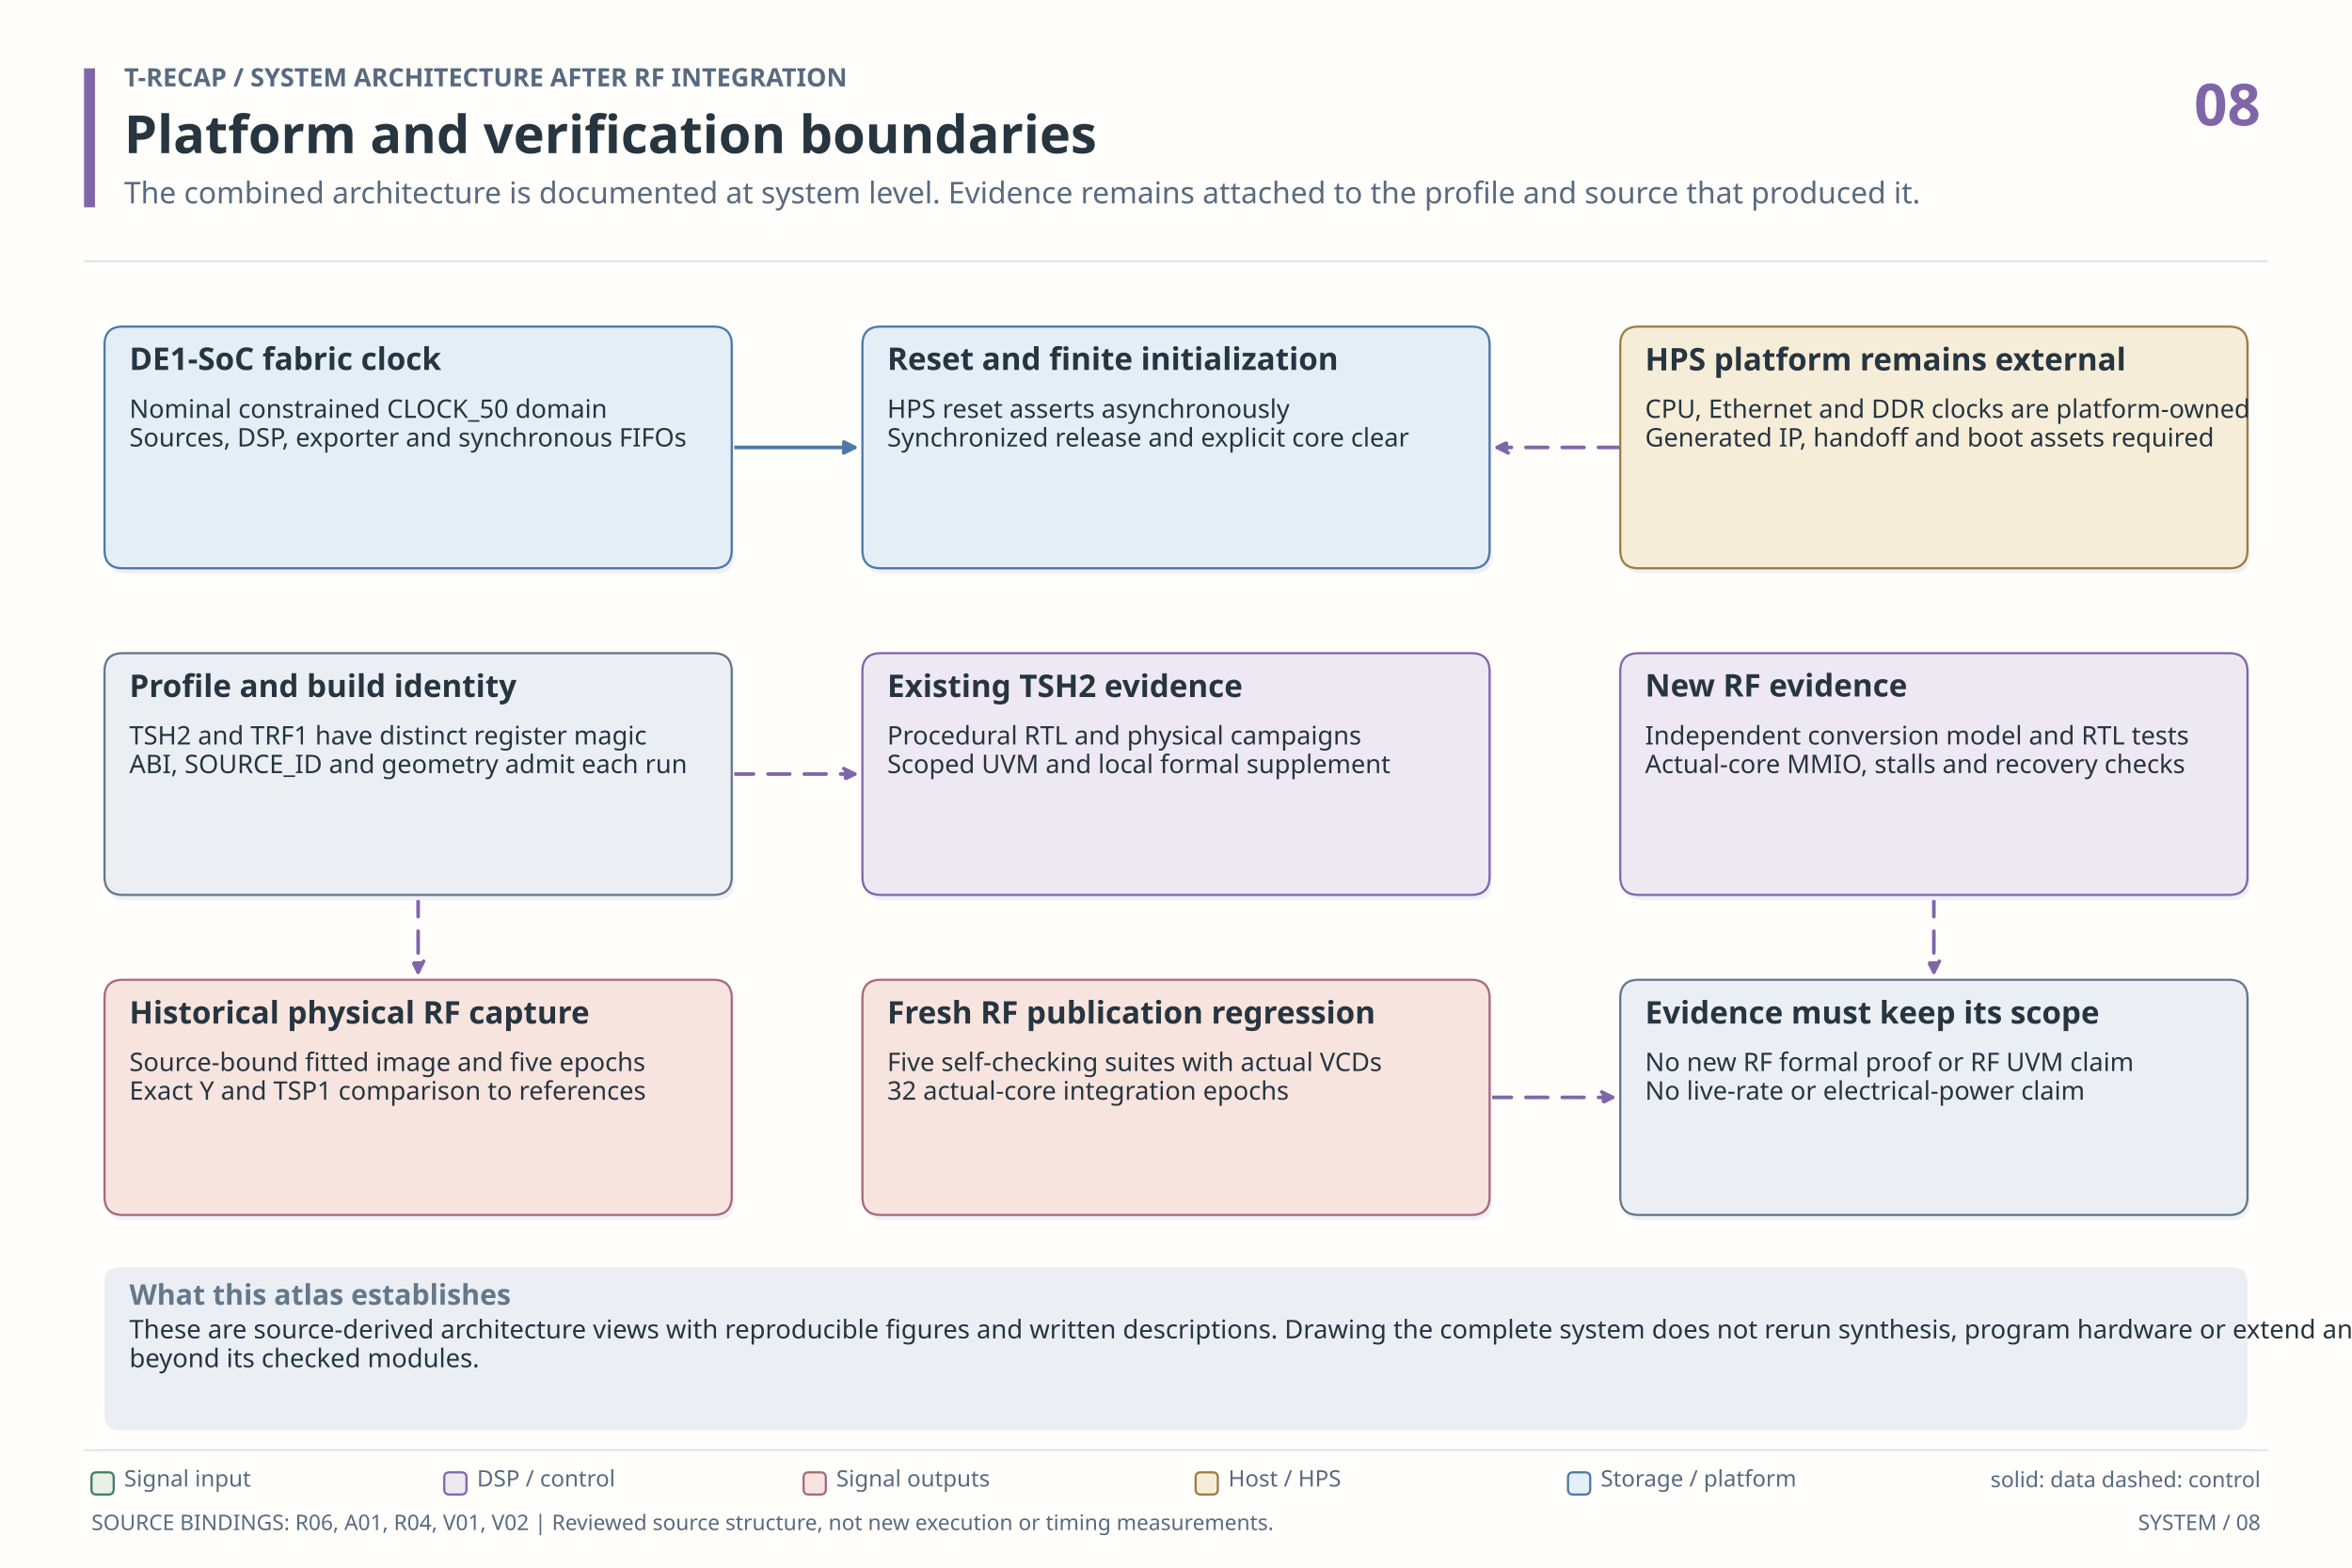
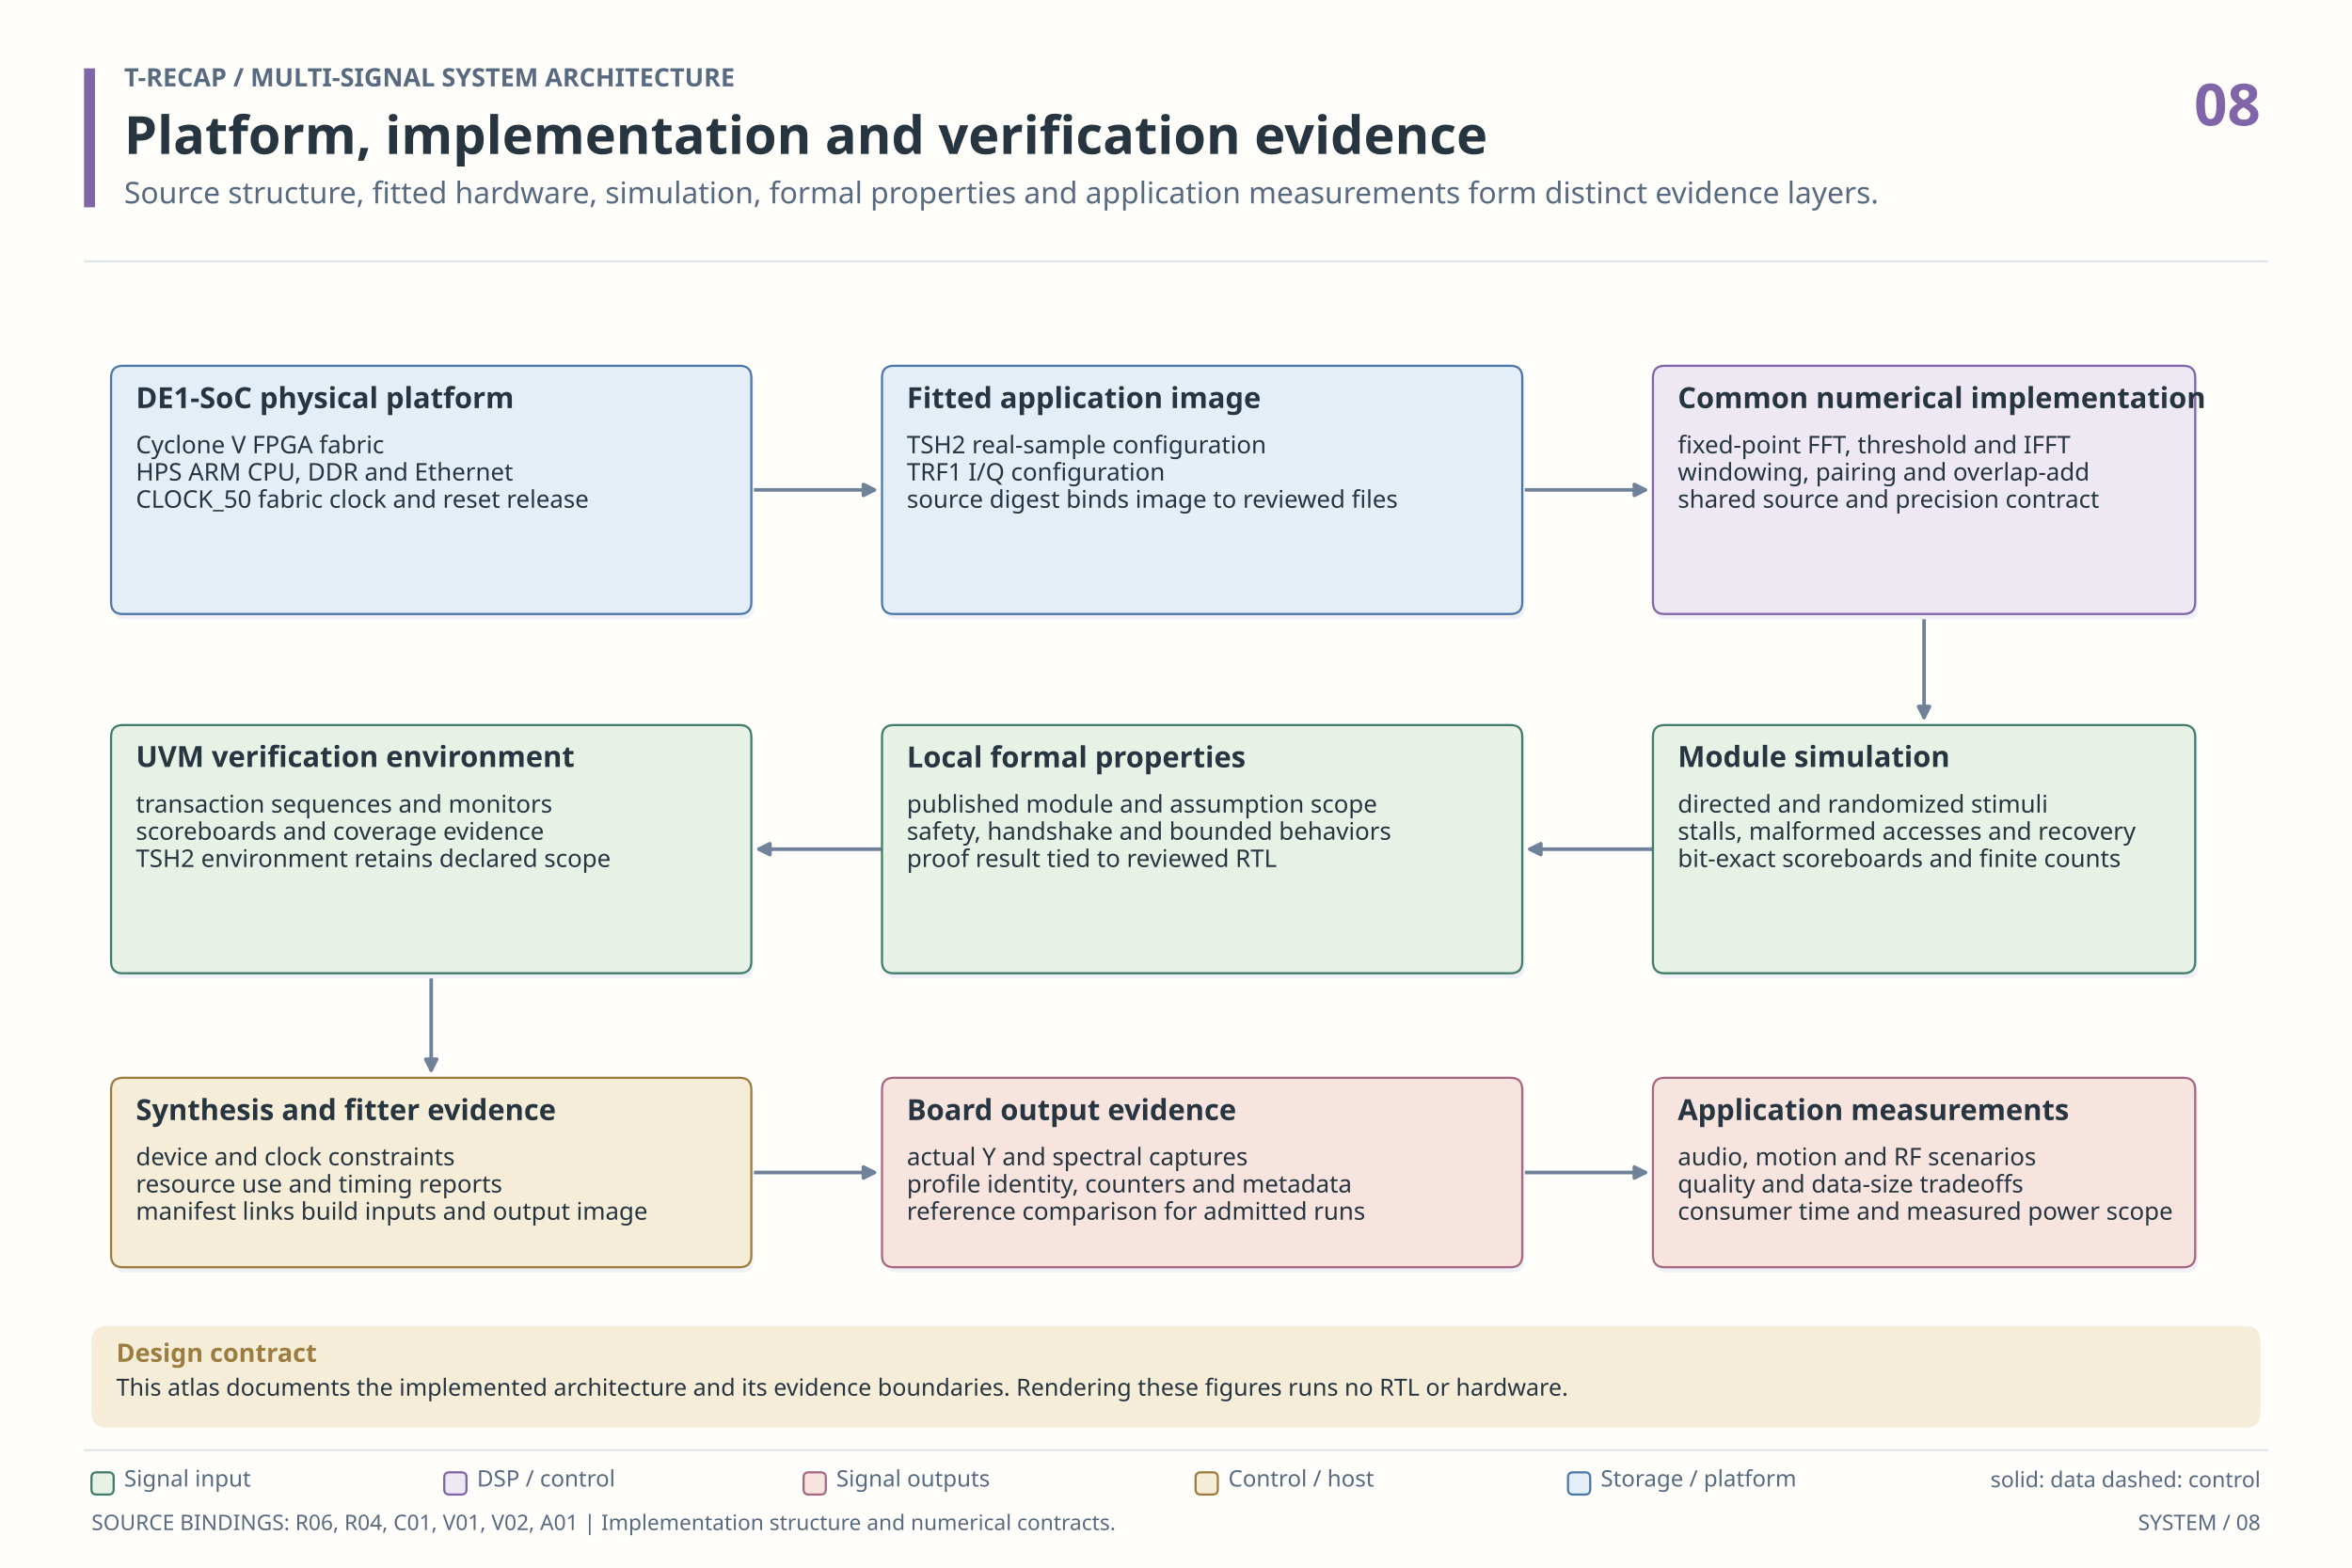
<svg xmlns="http://www.w3.org/2000/svg" width="1296pt" height="864pt" viewBox="0 0 1296 864" version="1.1">
  <defs>
    <style type="text/css">*{stroke-linejoin: round; stroke-linecap: butt}</style>
  </defs>
  <g id="figure_1">
    <g id="patch_1">
      <path d="M 0 864 L 1296 864 L 1296 0 L 0 0 z " style="fill: #fffefb" />
    </g>
    <g id="axes_1">
      <g id="patch_2">
        <path d="M 0 0 L 1296 0 L 1296 864 L 0 864 z " clip-path="url(#p9364143bce)" style="fill: #fffefb; stroke: #fffefb; stroke-linejoin: miter" />
      </g>
      <g id="patch_3">
        <path d="M 46.8 38.16 L 51.84 38.16 L 51.84 113.76 L 46.8 113.76 z " clip-path="url(#p9364143bce)" style="fill: #8066a9; stroke: #8066a9; stroke-linejoin: miter" />
      </g>
      <g id="line2d_1">
-         <path d="M 403.2 246.6 " clip-path="url(#p9364143bce)" style="fill: none; stroke: #4d78a8; stroke-width: 2; stroke-linecap: square" />
+         <path d="M 414 270 " clip-path="url(#p9364143bce)" style="fill: none; stroke: #708299; stroke-width: 2; stroke-linecap: square" />
      </g>
      <g id="patch_4">
-         <path d="M 403.2 246.6 Q 438.2 246.6 470.964 246.6 " clip-path="url(#p9364143bce)" style="fill: none; stroke: #4d78a8; stroke-width: 2; stroke-linecap: round" />
-         <path d="M 464.964 243.6 L 470.964 246.6 L 464.964 249.6 z " clip-path="url(#p9364143bce)" style="fill: #4d78a8; stroke: #4d78a8; stroke-width: 2; stroke-linecap: round" />
+         <path d="M 414 270 Q 449 270 481.764 270 " clip-path="url(#p9364143bce)" style="fill: none; stroke: #708299; stroke-width: 2; stroke-linecap: round" />
+         <path d="M 475.764 267 L 481.764 270 L 475.764 273 z " clip-path="url(#p9364143bce)" style="fill: #708299; stroke: #708299; stroke-width: 2; stroke-linecap: round" />
      </g>
      <g id="line2d_2">
-         <path d="M 892.8 246.6 " clip-path="url(#p9364143bce)" style="fill: none; stroke-dasharray: 12,8; stroke-dashoffset: 0; stroke: #8066a9; stroke-width: 2" />
+         <path d="M 838.8 270 " clip-path="url(#p9364143bce)" style="fill: none; stroke: #708299; stroke-width: 2; stroke-linecap: square" />
      </g>
      <g id="patch_5">
-         <path d="M 892.8 246.6 Q 857.8 246.6 825.036 246.6 " clip-path="url(#p9364143bce)" style="fill: none; stroke-dasharray: 12,8; stroke-dashoffset: 0; stroke: #8066a9; stroke-width: 2; stroke-linecap: round" />
-         <path d="M 831.036 249.6 L 825.036 246.6 L 831.036 243.6 z " clip-path="url(#p9364143bce)" style="fill: #8066a9; stroke-dasharray: 12,8; stroke-dashoffset: 0; stroke: #8066a9; stroke-width: 2; stroke-linecap: round" />
+         <path d="M 838.8 270 Q 873.8 270 906.564 270 " clip-path="url(#p9364143bce)" style="fill: none; stroke: #708299; stroke-width: 2; stroke-linecap: round" />
+         <path d="M 900.564 267 L 906.564 270 L 900.564 273 z " clip-path="url(#p9364143bce)" style="fill: #708299; stroke: #708299; stroke-width: 2; stroke-linecap: round" />
      </g>
      <g id="line2d_3">
-         <path d="M 403.2 426.6 " clip-path="url(#p9364143bce)" style="fill: none; stroke-dasharray: 12,8; stroke-dashoffset: 0; stroke: #8066a9; stroke-width: 2" />
+         <path d="M 1060.2 338.4 " clip-path="url(#p9364143bce)" style="fill: none; stroke: #708299; stroke-width: 2; stroke-linecap: square" />
      </g>
      <g id="patch_6">
-         <path d="M 403.2 426.6 Q 438.2 426.6 470.964 426.6 " clip-path="url(#p9364143bce)" style="fill: none; stroke-dasharray: 12,8; stroke-dashoffset: 0; stroke: #8066a9; stroke-width: 2; stroke-linecap: round" />
-         <path d="M 464.964 423.6 L 470.964 426.6 L 464.964 429.6 z " clip-path="url(#p9364143bce)" style="fill: #8066a9; stroke-dasharray: 12,8; stroke-dashoffset: 0; stroke: #8066a9; stroke-width: 2; stroke-linecap: round" />
+         <path d="M 1060.2 338.4 Q 1060.2 368.001 1060.2 395.366 " clip-path="url(#p9364143bce)" style="fill: none; stroke: #708299; stroke-width: 2; stroke-linecap: round" />
+         <path d="M 1063.2 389.366 L 1060.2 395.366 L 1057.2 389.366 z " clip-path="url(#p9364143bce)" style="fill: #708299; stroke: #708299; stroke-width: 2; stroke-linecap: round" />
      </g>
      <g id="line2d_4">
-         <path d="M 230.4 493.2 " clip-path="url(#p9364143bce)" style="fill: none; stroke-dasharray: 12,8; stroke-dashoffset: 0; stroke: #8066a9; stroke-width: 2" />
+         <path d="M 910.8 468 " clip-path="url(#p9364143bce)" style="fill: none; stroke: #708299; stroke-width: 2; stroke-linecap: square" />
      </g>
      <g id="patch_7">
-         <path d="M 230.4 493.2 Q 230.4 515.599 230.4 535.762 " clip-path="url(#p9364143bce)" style="fill: none; stroke-dasharray: 12,8; stroke-dashoffset: 0; stroke: #8066a9; stroke-width: 2; stroke-linecap: round" />
-         <path d="M 233.4 529.762 L 230.4 535.762 L 227.4 529.762 z " clip-path="url(#p9364143bce)" style="fill: #8066a9; stroke-dasharray: 12,8; stroke-dashoffset: 0; stroke: #8066a9; stroke-width: 2; stroke-linecap: round" />
+         <path d="M 910.8 468 Q 875.8 468 843.036 468 " clip-path="url(#p9364143bce)" style="fill: none; stroke: #708299; stroke-width: 2; stroke-linecap: round" />
+         <path d="M 849.036 471 L 843.036 468 L 849.036 465 z " clip-path="url(#p9364143bce)" style="fill: #708299; stroke: #708299; stroke-width: 2; stroke-linecap: round" />
      </g>
      <g id="line2d_5">
-         <path d="M 1065.6 493.2 " clip-path="url(#p9364143bce)" style="fill: none; stroke-dasharray: 12,8; stroke-dashoffset: 0; stroke: #8066a9; stroke-width: 2" />
+         <path d="M 486 468 " clip-path="url(#p9364143bce)" style="fill: none; stroke: #708299; stroke-width: 2; stroke-linecap: square" />
      </g>
      <g id="patch_8">
-         <path d="M 1065.6 493.2 Q 1065.6 515.599 1065.6 535.762 " clip-path="url(#p9364143bce)" style="fill: none; stroke-dasharray: 12,8; stroke-dashoffset: 0; stroke: #8066a9; stroke-width: 2; stroke-linecap: round" />
-         <path d="M 1068.6 529.762 L 1065.6 535.762 L 1062.6 529.762 z " clip-path="url(#p9364143bce)" style="fill: #8066a9; stroke-dasharray: 12,8; stroke-dashoffset: 0; stroke: #8066a9; stroke-width: 2; stroke-linecap: round" />
+         <path d="M 486 468 Q 451 468 418.236 468 " clip-path="url(#p9364143bce)" style="fill: none; stroke: #708299; stroke-width: 2; stroke-linecap: round" />
+         <path d="M 424.236 471 L 418.236 468 L 424.236 465 z " clip-path="url(#p9364143bce)" style="fill: #708299; stroke: #708299; stroke-width: 2; stroke-linecap: round" />
      </g>
      <g id="line2d_6">
-         <path d="M 820.8 604.8 " clip-path="url(#p9364143bce)" style="fill: none; stroke-dasharray: 12,8; stroke-dashoffset: 0; stroke: #8066a9; stroke-width: 2" />
+         <path d="M 237.6 536.4 " clip-path="url(#p9364143bce)" style="fill: none; stroke: #708299; stroke-width: 2; stroke-linecap: square" />
      </g>
      <g id="patch_9">
-         <path d="M 820.8 604.8 Q 855.8 604.8 888.564 604.8 " clip-path="url(#p9364143bce)" style="fill: none; stroke-dasharray: 12,8; stroke-dashoffset: 0; stroke: #8066a9; stroke-width: 2; stroke-linecap: round" />
-         <path d="M 882.564 601.8 L 888.564 604.8 L 882.564 607.8 z " clip-path="url(#p9364143bce)" style="fill: #8066a9; stroke-dasharray: 12,8; stroke-dashoffset: 0; stroke: #8066a9; stroke-width: 2; stroke-linecap: round" />
+         <path d="M 237.6 536.4 Q 237.6 564.2 237.6 589.764 " clip-path="url(#p9364143bce)" style="fill: none; stroke: #708299; stroke-width: 2; stroke-linecap: round" />
+         <path d="M 240.6 583.764 L 237.6 589.764 L 234.6 583.764 z " clip-path="url(#p9364143bce)" style="fill: #708299; stroke: #708299; stroke-width: 2; stroke-linecap: round" />
      </g>
      <g id="line2d_7">
+         <path d="M 414 646.2 " clip-path="url(#p9364143bce)" style="fill: none; stroke: #708299; stroke-width: 2; stroke-linecap: square" />
+       </g>
+       <g id="patch_10">
+         <path d="M 414 646.2 Q 449 646.2 481.764 646.2 " clip-path="url(#p9364143bce)" style="fill: none; stroke: #708299; stroke-width: 2; stroke-linecap: round" />
+         <path d="M 475.764 643.2 L 481.764 646.2 L 475.764 649.2 z " clip-path="url(#p9364143bce)" style="fill: #708299; stroke: #708299; stroke-width: 2; stroke-linecap: round" />
+       </g>
+       <g id="line2d_8">
+         <path d="M 838.8 646.2 " clip-path="url(#p9364143bce)" style="fill: none; stroke: #708299; stroke-width: 2; stroke-linecap: square" />
+       </g>
+       <g id="patch_11">
+         <path d="M 838.8 646.2 Q 873.8 646.2 906.564 646.2 " clip-path="url(#p9364143bce)" style="fill: none; stroke: #708299; stroke-width: 2; stroke-linecap: round" />
+         <path d="M 900.564 643.2 L 906.564 646.2 L 900.564 649.2 z " clip-path="url(#p9364143bce)" style="fill: #708299; stroke: #708299; stroke-width: 2; stroke-linecap: round" />
+       </g>
+       <g id="line2d_9">
        <path d="M 46.8 144 L 1249.2 144 " clip-path="url(#p9364143bce)" style="fill: none; stroke: #d8e0ea; stroke-linecap: square" />
      </g>
-       <g id="patch_10">
-         <path d="M 69.12 182.88 L 394.56 182.88 Q 404.64 182.88 404.64 192.96 L 404.64 306 Q 404.64 316.08 394.56 316.08 L 69.12 316.08 Q 59.04 316.08 59.04 306 L 59.04 192.96 Q 59.04 182.88 69.12 182.88 z " clip-path="url(#p9364143bce)" style="fill: #eff1f6" />
-       </g>
-       <g id="patch_11">
-         <path d="M 486.72 182.88 L 812.16 182.88 Q 822.24 182.88 822.24 192.96 L 822.24 306 Q 822.24 316.08 812.16 316.08 L 486.72 316.08 Q 476.64 316.08 476.64 306 L 476.64 192.96 Q 476.64 182.88 486.72 182.88 z " clip-path="url(#p9364143bce)" style="fill: #eff1f6" />
-       </g>
      <g id="patch_12">
-         <path d="M 904.32 182.88 L 1229.76 182.88 Q 1239.84 182.88 1239.84 192.96 L 1239.84 306 Q 1239.84 316.08 1229.76 316.08 L 904.32 316.08 Q 894.24 316.08 894.24 306 L 894.24 192.96 Q 894.24 182.88 904.32 182.88 z " clip-path="url(#p9364143bce)" style="fill: #eff1f6" />
+         <path d="M 69.12 204.48 L 408.96 204.48 Q 415.44 204.48 415.44 210.96 L 415.44 334.8 Q 415.44 341.28 408.96 341.28 L 69.12 341.28 Q 62.64 341.28 62.64 334.8 L 62.64 210.96 Q 62.64 204.48 69.12 204.48 z " clip-path="url(#p9364143bce)" style="fill: #eff1f6" />
      </g>
      <g id="patch_13">
-         <path d="M 69.12 362.88 L 394.56 362.88 Q 404.64 362.88 404.64 372.96 L 404.64 486 Q 404.64 496.08 394.56 496.08 L 69.12 496.08 Q 59.04 496.08 59.04 486 L 59.04 372.96 Q 59.04 362.88 69.12 362.88 z " clip-path="url(#p9364143bce)" style="fill: #eff1f6" />
+         <path d="M 493.92 204.48 L 833.76 204.48 Q 840.24 204.48 840.24 210.96 L 840.24 334.8 Q 840.24 341.28 833.76 341.28 L 493.92 341.28 Q 487.44 341.28 487.44 334.8 L 487.44 210.96 Q 487.44 204.48 493.92 204.48 z " clip-path="url(#p9364143bce)" style="fill: #eff1f6" />
      </g>
      <g id="patch_14">
-         <path d="M 486.72 362.88 L 812.16 362.88 Q 822.24 362.88 822.24 372.96 L 822.24 486 Q 822.24 496.08 812.16 496.08 L 486.72 496.08 Q 476.64 496.08 476.64 486 L 476.64 372.96 Q 476.64 362.88 486.72 362.88 z " clip-path="url(#p9364143bce)" style="fill: #eff1f6" />
+         <path d="M 918.72 204.48 L 1204.56 204.48 Q 1211.04 204.48 1211.04 210.96 L 1211.04 334.8 Q 1211.04 341.28 1204.56 341.28 L 918.72 341.28 Q 912.24 341.28 912.24 334.8 L 912.24 210.96 Q 912.24 204.48 918.72 204.48 z " clip-path="url(#p9364143bce)" style="fill: #eff1f6" />
      </g>
      <g id="patch_15">
-         <path d="M 904.32 362.88 L 1229.76 362.88 Q 1239.84 362.88 1239.84 372.96 L 1239.84 486 Q 1239.84 496.08 1229.76 496.08 L 904.32 496.08 Q 894.24 496.08 894.24 486 L 894.24 372.96 Q 894.24 362.88 904.32 362.88 z " clip-path="url(#p9364143bce)" style="fill: #eff1f6" />
+         <path d="M 918.72 402.48 L 1204.56 402.48 Q 1211.04 402.48 1211.04 408.96 L 1211.04 532.8 Q 1211.04 539.28 1204.56 539.28 L 918.72 539.28 Q 912.24 539.28 912.24 532.8 L 912.24 408.96 Q 912.24 402.48 918.72 402.48 z " clip-path="url(#p9364143bce)" style="fill: #eff1f6" />
      </g>
      <g id="patch_16">
-         <path d="M 69.12 542.88 L 394.56 542.88 Q 404.64 542.88 404.64 552.96 L 404.64 662.4 Q 404.64 672.48 394.56 672.48 L 69.12 672.48 Q 59.04 672.48 59.04 662.4 L 59.04 552.96 Q 59.04 542.88 69.12 542.88 z " clip-path="url(#p9364143bce)" style="fill: #eff1f6" />
+         <path d="M 493.92 402.48 L 833.76 402.48 Q 840.24 402.48 840.24 408.96 L 840.24 532.8 Q 840.24 539.28 833.76 539.28 L 493.92 539.28 Q 487.44 539.28 487.44 532.8 L 487.44 408.96 Q 487.44 402.48 493.92 402.48 z " clip-path="url(#p9364143bce)" style="fill: #eff1f6" />
      </g>
      <g id="patch_17">
-         <path d="M 486.72 542.88 L 812.16 542.88 Q 822.24 542.88 822.24 552.96 L 822.24 662.4 Q 822.24 672.48 812.16 672.48 L 486.72 672.48 Q 476.64 672.48 476.64 662.4 L 476.64 552.96 Q 476.64 542.88 486.72 542.88 z " clip-path="url(#p9364143bce)" style="fill: #eff1f6" />
+         <path d="M 69.12 402.48 L 408.96 402.48 Q 415.44 402.48 415.44 408.96 L 415.44 532.8 Q 415.44 539.28 408.96 539.28 L 69.12 539.28 Q 62.64 539.28 62.64 532.8 L 62.64 408.96 Q 62.64 402.48 69.12 402.48 z " clip-path="url(#p9364143bce)" style="fill: #eff1f6" />
      </g>
      <g id="patch_18">
-         <path d="M 904.32 542.88 L 1229.76 542.88 Q 1239.84 542.88 1239.84 552.96 L 1239.84 662.4 Q 1239.84 672.48 1229.76 672.48 L 904.32 672.48 Q 894.24 672.48 894.24 662.4 L 894.24 552.96 Q 894.24 542.88 904.32 542.88 z " clip-path="url(#p9364143bce)" style="fill: #eff1f6" />
+         <path d="M 69.12 596.88 L 408.96 596.88 Q 415.44 596.88 415.44 603.36 L 415.44 694.8 Q 415.44 701.28 408.96 701.28 L 69.12 701.28 Q 62.64 701.28 62.64 694.8 L 62.64 603.36 Q 62.64 596.88 69.12 596.88 z " clip-path="url(#p9364143bce)" style="fill: #eff1f6" />
      </g>
      <g id="patch_19">
-         <path d="M 66.24 698.4 L 1229.76 698.4 Q 1238.4 698.4 1238.4 707.04 L 1238.4 779.76 Q 1238.4 788.4 1229.76 788.4 L 66.24 788.4 Q 57.6 788.4 57.6 779.76 L 57.6 707.04 Q 57.6 698.4 66.24 698.4 z " clip-path="url(#p9364143bce)" style="fill: #ebeff4" />
-       </g>
-       <g id="line2d_8">
+         <path d="M 493.92 596.88 L 833.76 596.88 Q 840.24 596.88 840.24 603.36 L 840.24 694.8 Q 840.24 701.28 833.76 701.28 L 493.92 701.28 Q 487.44 701.28 487.44 694.8 L 487.44 603.36 Q 487.44 596.88 493.92 596.88 z " clip-path="url(#p9364143bce)" style="fill: #eff1f6" />
+       </g>
+       <g id="patch_20">
+         <path d="M 918.72 596.88 L 1204.56 596.88 Q 1211.04 596.88 1211.04 603.36 L 1211.04 694.8 Q 1211.04 701.28 1204.56 701.28 L 918.72 701.28 Q 912.24 701.28 912.24 694.8 L 912.24 603.36 Q 912.24 596.88 918.72 596.88 z " clip-path="url(#p9364143bce)" style="fill: #eff1f6" />
+       </g>
+       <g id="patch_21">
+         <path d="M 59.04 730.8 L 1236.96 730.8 Q 1245.6 730.8 1245.6 739.44 L 1245.6 778.32 Q 1245.6 786.96 1236.96 786.96 L 59.04 786.96 Q 50.4 786.96 50.4 778.32 L 50.4 739.44 Q 50.4 730.8 59.04 730.8 z " clip-path="url(#p9364143bce)" style="fill: #f6edd9" />
+       </g>
+       <g id="line2d_10">
        <path d="M 46.8 799.2 L 1249.2 799.2 " clip-path="url(#p9364143bce)" style="fill: none; stroke: #d8e0ea; stroke-linecap: square" />
      </g>
-       <g id="patch_20">
+       <g id="patch_22">
        <path d="M 53.28 811.44 L 59.76 811.44 Q 62.64 811.44 62.64 814.32 L 62.64 820.8 Q 62.64 823.68 59.76 823.68 L 53.28 823.68 Q 50.4 823.68 50.4 820.8 L 50.4 814.32 Q 50.4 811.44 53.28 811.44 z " clip-path="url(#p9364143bce)" style="fill: #e8f1e5; stroke: #407d6c; stroke-width: 1.2; stroke-linejoin: miter" />
      </g>
-       <g id="patch_21">
+       <g id="patch_23">
        <path d="M 247.68 811.44 L 254.16 811.44 Q 257.04 811.44 257.04 814.32 L 257.04 820.8 Q 257.04 823.68 254.16 823.68 L 247.68 823.68 Q 244.8 823.68 244.8 820.8 L 244.8 814.32 Q 244.8 811.44 247.68 811.44 z " clip-path="url(#p9364143bce)" style="fill: #eee8f3; stroke: #8066a9; stroke-width: 1.2; stroke-linejoin: miter" />
      </g>
-       <g id="patch_22">
+       <g id="patch_24">
        <path d="M 445.68 811.44 L 452.16 811.44 Q 455.04 811.44 455.04 814.32 L 455.04 820.8 Q 455.04 823.68 452.16 823.68 L 445.68 823.68 Q 442.8 823.68 442.8 820.8 L 442.8 814.32 Q 442.8 811.44 445.68 811.44 z " clip-path="url(#p9364143bce)" style="fill: #f7e4de; stroke: #a66882; stroke-width: 1.2; stroke-linejoin: miter" />
      </g>
-       <g id="patch_23">
+       <g id="patch_25">
        <path d="M 661.68 811.44 L 668.16 811.44 Q 671.04 811.44 671.04 814.32 L 671.04 820.8 Q 671.04 823.68 668.16 823.68 L 661.68 823.68 Q 658.8 823.68 658.8 820.8 L 658.8 814.32 Q 658.8 811.44 661.68 811.44 z " clip-path="url(#p9364143bce)" style="fill: #f6edd9; stroke: #9c7d3f; stroke-width: 1.2; stroke-linejoin: miter" />
      </g>
-       <g id="patch_24">
+       <g id="patch_26">
        <path d="M 866.88 811.44 L 873.36 811.44 Q 876.24 811.44 876.24 814.32 L 876.24 820.8 Q 876.24 823.68 873.36 823.68 L 866.88 823.68 Q 864 823.68 864 820.8 L 864 814.32 Q 864 811.44 866.88 811.44 z " clip-path="url(#p9364143bce)" style="fill: #e4eef7; stroke: #4d78a8; stroke-width: 1.2; stroke-linejoin: miter" />
      </g>
-       <g id="patch_25">
-         <path d="M 67.68 180 L 393.12 180 Q 403.2 180 403.2 190.08 L 403.2 303.12 Q 403.2 313.2 393.12 313.2 L 67.68 313.2 Q 57.6 313.2 57.6 303.12 L 57.6 190.08 Q 57.6 180 67.68 180 z " clip-path="url(#p9364143bce)" style="fill: #e4eef7; stroke: #4d78a8; stroke-width: 1.2; stroke-linejoin: miter" />
-       </g>
-       <g id="patch_26">
-         <path d="M 485.28 180 L 810.72 180 Q 820.8 180 820.8 190.08 L 820.8 303.12 Q 820.8 313.2 810.72 313.2 L 485.28 313.2 Q 475.2 313.2 475.2 303.12 L 475.2 190.08 Q 475.2 180 485.28 180 z " clip-path="url(#p9364143bce)" style="fill: #e4eef7; stroke: #4d78a8; stroke-width: 1.2; stroke-linejoin: miter" />
-       </g>
      <g id="patch_27">
-         <path d="M 902.88 180 L 1228.32 180 Q 1238.4 180 1238.4 190.08 L 1238.4 303.12 Q 1238.4 313.2 1228.32 313.2 L 902.88 313.2 Q 892.8 313.2 892.8 303.12 L 892.8 190.08 Q 892.8 180 902.88 180 z " clip-path="url(#p9364143bce)" style="fill: #f6edd9; stroke: #9c7d3f; stroke-width: 1.2; stroke-linejoin: miter" />
+         <path d="M 67.68 201.6 L 407.52 201.6 Q 414 201.6 414 208.08 L 414 331.92 Q 414 338.4 407.52 338.4 L 67.68 338.4 Q 61.2 338.4 61.2 331.92 L 61.2 208.08 Q 61.2 201.6 67.68 201.6 z " clip-path="url(#p9364143bce)" style="fill: #e4eef7; stroke: #4d78a8; stroke-width: 1.2; stroke-linejoin: miter" />
      </g>
      <g id="patch_28">
-         <path d="M 67.68 360 L 393.12 360 Q 403.2 360 403.2 370.08 L 403.2 483.12 Q 403.2 493.2 393.12 493.2 L 67.68 493.2 Q 57.6 493.2 57.6 483.12 L 57.6 370.08 Q 57.6 360 67.68 360 z " clip-path="url(#p9364143bce)" style="fill: #ebeff4; stroke: #65778a; stroke-width: 1.2; stroke-linejoin: miter" />
+         <path d="M 492.48 201.6 L 832.32 201.6 Q 838.8 201.6 838.8 208.08 L 838.8 331.92 Q 838.8 338.4 832.32 338.4 L 492.48 338.4 Q 486 338.4 486 331.92 L 486 208.08 Q 486 201.6 492.48 201.6 z " clip-path="url(#p9364143bce)" style="fill: #e4eef7; stroke: #4d78a8; stroke-width: 1.2; stroke-linejoin: miter" />
      </g>
      <g id="patch_29">
-         <path d="M 485.28 360 L 810.72 360 Q 820.8 360 820.8 370.08 L 820.8 483.12 Q 820.8 493.2 810.72 493.2 L 485.28 493.2 Q 475.2 493.2 475.2 483.12 L 475.2 370.08 Q 475.2 360 485.28 360 z " clip-path="url(#p9364143bce)" style="fill: #eee8f3; stroke: #8066a9; stroke-width: 1.2; stroke-linejoin: miter" />
+         <path d="M 917.28 201.6 L 1203.12 201.6 Q 1209.6 201.6 1209.6 208.08 L 1209.6 331.92 Q 1209.6 338.4 1203.12 338.4 L 917.28 338.4 Q 910.8 338.4 910.8 331.92 L 910.8 208.08 Q 910.8 201.6 917.28 201.6 z " clip-path="url(#p9364143bce)" style="fill: #eee8f3; stroke: #8066a9; stroke-width: 1.2; stroke-linejoin: miter" />
      </g>
      <g id="patch_30">
-         <path d="M 902.88 360 L 1228.32 360 Q 1238.4 360 1238.4 370.08 L 1238.4 483.12 Q 1238.4 493.2 1228.32 493.2 L 902.88 493.2 Q 892.8 493.2 892.8 483.12 L 892.8 370.08 Q 892.8 360 902.88 360 z " clip-path="url(#p9364143bce)" style="fill: #eee8f3; stroke: #8066a9; stroke-width: 1.2; stroke-linejoin: miter" />
+         <path d="M 917.28 399.6 L 1203.12 399.6 Q 1209.6 399.6 1209.6 406.08 L 1209.6 529.92 Q 1209.6 536.4 1203.12 536.4 L 917.28 536.4 Q 910.8 536.4 910.8 529.92 L 910.8 406.08 Q 910.8 399.6 917.28 399.6 z " clip-path="url(#p9364143bce)" style="fill: #e8f1e5; stroke: #407d6c; stroke-width: 1.2; stroke-linejoin: miter" />
      </g>
      <g id="patch_31">
-         <path d="M 67.68 540 L 393.12 540 Q 403.2 540 403.2 550.08 L 403.2 659.52 Q 403.2 669.6 393.12 669.6 L 67.68 669.6 Q 57.6 669.6 57.6 659.52 L 57.6 550.08 Q 57.6 540 67.68 540 z " clip-path="url(#p9364143bce)" style="fill: #f7e4de; stroke: #a66882; stroke-width: 1.2; stroke-linejoin: miter" />
+         <path d="M 492.48 399.6 L 832.32 399.6 Q 838.8 399.6 838.8 406.08 L 838.8 529.92 Q 838.8 536.4 832.32 536.4 L 492.48 536.4 Q 486 536.4 486 529.92 L 486 406.08 Q 486 399.6 492.48 399.6 z " clip-path="url(#p9364143bce)" style="fill: #e8f1e5; stroke: #407d6c; stroke-width: 1.2; stroke-linejoin: miter" />
      </g>
      <g id="patch_32">
-         <path d="M 485.28 540 L 810.72 540 Q 820.8 540 820.8 550.08 L 820.8 659.52 Q 820.8 669.6 810.72 669.6 L 485.28 669.6 Q 475.2 669.6 475.2 659.52 L 475.2 550.08 Q 475.2 540 485.28 540 z " clip-path="url(#p9364143bce)" style="fill: #f7e4de; stroke: #a66882; stroke-width: 1.2; stroke-linejoin: miter" />
+         <path d="M 67.68 399.6 L 407.52 399.6 Q 414 399.6 414 406.08 L 414 529.92 Q 414 536.4 407.52 536.4 L 67.68 536.4 Q 61.2 536.4 61.2 529.92 L 61.2 406.08 Q 61.2 399.6 67.68 399.6 z " clip-path="url(#p9364143bce)" style="fill: #e8f1e5; stroke: #407d6c; stroke-width: 1.2; stroke-linejoin: miter" />
      </g>
      <g id="patch_33">
-         <path d="M 902.88 540 L 1228.32 540 Q 1238.4 540 1238.4 550.08 L 1238.4 659.52 Q 1238.4 669.6 1228.32 669.6 L 902.88 669.6 Q 892.8 669.6 892.8 659.52 L 892.8 550.08 Q 892.8 540 902.88 540 z " clip-path="url(#p9364143bce)" style="fill: #ebeff4; stroke: #65778a; stroke-width: 1.2; stroke-linejoin: miter" />
+         <path d="M 67.68 594 L 407.52 594 Q 414 594 414 600.48 L 414 691.92 Q 414 698.4 407.52 698.4 L 67.68 698.4 Q 61.2 698.4 61.2 691.92 L 61.2 600.48 Q 61.2 594 67.68 594 z " clip-path="url(#p9364143bce)" style="fill: #f6edd9; stroke: #9c7d3f; stroke-width: 1.2; stroke-linejoin: miter" />
+       </g>
+       <g id="patch_34">
+         <path d="M 492.48 594 L 832.32 594 Q 838.8 594 838.8 600.48 L 838.8 691.92 Q 838.8 698.4 832.32 698.4 L 492.48 698.4 Q 486 698.4 486 691.92 L 486 600.48 Q 486 594 492.48 594 z " clip-path="url(#p9364143bce)" style="fill: #f7e4de; stroke: #a66882; stroke-width: 1.2; stroke-linejoin: miter" />
+       </g>
+       <g id="patch_35">
+         <path d="M 917.28 594 L 1203.12 594 Q 1209.6 594 1209.6 600.48 L 1209.6 691.92 Q 1209.6 698.4 1203.12 698.4 L 917.28 698.4 Q 910.8 698.4 910.8 691.92 L 910.8 600.48 Q 910.8 594 917.28 594 z " clip-path="url(#p9364143bce)" style="fill: #f7e4de; stroke: #a66882; stroke-width: 1.2; stroke-linejoin: miter" />
      </g>
      <g id="text_1">
-         <text style="font-weight: 700; font-size: 14px; font-family: 'STIXGeneral'; text-anchor: start; fill: #586a80" x="68.4" y="47.623" transform="rotate(-0 68.4 47.62313)">T-RECAP  /  SYSTEM ARCHITECTURE AFTER RF INTEGRATION</text>
+         <text style="font-weight: 700; font-size: 14px; font-family: 'STIXGeneral'; text-anchor: start; fill: #586a80" x="68.4" y="47.623" transform="rotate(-0 68.4 47.62313)">T-RECAP  /  MULTI-SIGNAL SYSTEM ARCHITECTURE</text>
      </g>
      <g id="text_2">
-         <text style="font-weight: 700; font-size: 29px; font-family: 'STIXGeneral'; text-anchor: start; fill: #263540" x="68.4" y="84.402" transform="rotate(-0 68.4 84.40219)">Platform and verification boundaries</text>
+         <text style="font-weight: 700; font-size: 29px; font-family: 'STIXGeneral'; text-anchor: start; fill: #263540" x="68.4" y="84.837" transform="rotate(-0 68.4 84.83719)">Platform, implementation and verification evidence</text>
      </g>
      <g id="text_3">
-         <text style="font-size: 16.5px; font-family: 'STIXGeneral'; text-anchor: start; fill: #586a80" x="68.4" y="112.069" transform="rotate(-0 68.4 112.069)">The combined architecture is documented at system level. Evidence remains attached to the profile and source that produced it.</text>
+         <text style="font-size: 16.5px; font-family: 'STIXGeneral'; text-anchor: start; fill: #586a80" x="68.4" y="112.069" transform="rotate(-0 68.4 112.069)">Source structure, fitted hardware, simulation, formal properties and application measurements form distinct evidence layers.</text>
      </g>
      <g id="text_4">
        <text style="font-weight: 700; font-size: 32px; font-family: 'STIXGeneral'; text-anchor: end; fill: #8066a9" x="1245.6" y="69.15" transform="rotate(-0 1245.6 69.15)">08</text>
      </g>
      <g id="text_5">
-         <text style="font-weight: 700; font-size: 17.2px; font-family: 'STIXGeneral'; text-anchor: start; fill: #263540" x="71.28" y="203.866" transform="rotate(-0 71.28 203.8661)">DE1-SoC fabric clock</text>
+         <text style="font-weight: 700; font-size: 16px; font-family: 'STIXGeneral'; text-anchor: start; fill: #263540" x="74.88" y="224.912" transform="rotate(-0 74.88 224.9125)">DE1-SoC physical platform</text>
      </g>
      <g id="text_6">
-         <text style="font-size: 14.1px; font-family: 'STIXGeneral'; fill: #263540" transform="translate(71.28 230.2926)">Nominal constrained CLOCK_50 domain</text>
-         <text style="font-size: 14.1px; font-family: 'STIXGeneral'; fill: #263540" transform="translate(71.28 246.0641)">Sources, DSP, exporter and synchronous FIFOs</text>
+         <text style="font-size: 13.4px; font-family: 'STIXGeneral'; fill: #263540" transform="translate(74.88 249.8334)">Cyclone V FPGA fabric</text>
+         <text style="font-size: 13.4px; font-family: 'STIXGeneral'; fill: #263540" transform="translate(74.88 264.8345)">HPS ARM CPU, DDR and Ethernet</text>
+         <text style="font-size: 13.4px; font-family: 'STIXGeneral'; fill: #263540" transform="translate(74.88 279.8231)">CLOCK_50 fabric clock and reset release</text>
      </g>
      <g id="text_7">
-         <text style="font-weight: 700; font-size: 17.2px; font-family: 'STIXGeneral'; text-anchor: start; fill: #263540" x="488.88" y="203.866" transform="rotate(-0 488.88 203.8661)">Reset and finite initialization</text>
+         <text style="font-weight: 700; font-size: 16px; font-family: 'STIXGeneral'; text-anchor: start; fill: #263540" x="499.68" y="224.895" transform="rotate(-0 499.68 224.895)">Fitted application image</text>
      </g>
      <g id="text_8">
-         <text style="font-size: 14.1px; font-family: 'STIXGeneral'; fill: #263540" transform="translate(488.88 230.2926)">HPS reset asserts asynchronously</text>
-         <text style="font-size: 14.1px; font-family: 'STIXGeneral'; fill: #263540" transform="translate(488.88 246.0774)">Synchronized release and explicit core clear</text>
+         <text style="font-size: 13.4px; font-family: 'STIXGeneral'; fill: #263540" transform="translate(499.68 249.8334)">TSH2 real-sample configuration</text>
+         <text style="font-size: 13.4px; font-family: 'STIXGeneral'; fill: #263540" transform="translate(499.68 264.8345)">TRF1 I/Q configuration</text>
+         <text style="font-size: 13.4px; font-family: 'STIXGeneral'; fill: #263540" transform="translate(499.68 279.8356)">source digest binds image to reviewed files</text>
      </g>
      <g id="text_9">
-         <text style="font-weight: 700; font-size: 17.2px; font-family: 'STIXGeneral'; text-anchor: start; fill: #263540" x="906.48" y="204.143" transform="rotate(-0 906.48 204.1429)">HPS platform remains external</text>
+         <text style="font-weight: 700; font-size: 16px; font-family: 'STIXGeneral'; text-anchor: start; fill: #263540" x="924.48" y="224.895" transform="rotate(-0 924.48 224.895)">Common numerical implementation</text>
      </g>
      <g id="text_10">
-         <text style="font-size: 14.1px; font-family: 'STIXGeneral'; fill: #263540" transform="translate(906.48 230.2926)">CPU, Ethernet and DDR clocks are platform-owned</text>
-         <text style="font-size: 14.1px; font-family: 'STIXGeneral'; fill: #263540" transform="translate(906.48 246.0641)">Generated IP, handoff and boot assets required</text>
+         <text style="font-size: 13.4px; font-family: 'STIXGeneral'; fill: #263540" transform="translate(924.48 249.8334)">fixed-point FFT, threshold and IFFT</text>
+         <text style="font-size: 13.4px; font-family: 'STIXGeneral'; fill: #263540" transform="translate(924.48 264.822)">windowing, pairing and overlap-add</text>
+         <text style="font-size: 13.4px; font-family: 'STIXGeneral'; fill: #263540" transform="translate(924.48 279.8231)">shared source and precision contract</text>
      </g>
      <g id="text_11">
-         <text style="font-weight: 700; font-size: 17.2px; font-family: 'STIXGeneral'; text-anchor: start; fill: #263540" x="71.28" y="384.124" transform="rotate(-0 71.28 384.1241)">Profile and build identity</text>
+         <text style="font-weight: 700; font-size: 16px; font-family: 'STIXGeneral'; text-anchor: start; fill: #263540" x="924.48" y="422.655" transform="rotate(-0 924.48 422.655)">Module simulation</text>
      </g>
      <g id="text_12">
-         <text style="font-size: 14.1px; font-family: 'STIXGeneral'; fill: #263540" transform="translate(71.28 410.2926)">TSH2 and TRF1 have distinct register magic</text>
-         <text style="font-size: 14.1px; font-family: 'STIXGeneral'; fill: #263540" transform="translate(71.28 426.0774)">ABI, SOURCE_ID and geometry admit each run</text>
+         <text style="font-size: 13.4px; font-family: 'STIXGeneral'; fill: #263540" transform="translate(924.48 447.8334)">directed and randomized stimuli</text>
+         <text style="font-size: 13.4px; font-family: 'STIXGeneral'; fill: #263540" transform="translate(924.48 462.822)">stalls, malformed accesses and recovery</text>
+         <text style="font-size: 13.4px; font-family: 'STIXGeneral'; fill: #263540" transform="translate(924.48 477.8231)">bit-exact scoreboards and finite counts</text>
      </g>
      <g id="text_13">
-         <text style="font-weight: 700; font-size: 17.2px; font-family: 'STIXGeneral'; text-anchor: start; fill: #263540" x="488.88" y="384.143" transform="rotate(-0 488.88 384.1429)">Existing TSH2 evidence</text>
+         <text style="font-weight: 700; font-size: 16px; font-family: 'STIXGeneral'; text-anchor: start; fill: #263540" x="499.68" y="422.895" transform="rotate(-0 499.68 422.895)">Local formal properties</text>
      </g>
      <g id="text_14">
-         <text style="font-size: 14.1px; font-family: 'STIXGeneral'; fill: #263540" transform="translate(488.88 410.2926)">Procedural RTL and physical campaigns</text>
-         <text style="font-size: 14.1px; font-family: 'STIXGeneral'; fill: #263540" transform="translate(488.88 426.0774)">Scoped UVM and local formal supplement</text>
+         <text style="font-size: 13.4px; font-family: 'STIXGeneral'; fill: #263540" transform="translate(499.68 447.8334)">published module and assumption scope</text>
+         <text style="font-size: 13.4px; font-family: 'STIXGeneral'; fill: #263540" transform="translate(499.68 462.822)">safety, handshake and bounded behaviors</text>
+         <text style="font-size: 13.4px; font-family: 'STIXGeneral'; fill: #263540" transform="translate(499.68 477.8231)">proof result tied to reviewed RTL</text>
      </g>
      <g id="text_15">
-         <text style="font-weight: 700; font-size: 17.2px; font-family: 'STIXGeneral'; text-anchor: start; fill: #263540" x="906.48" y="383.866" transform="rotate(-0 906.48 383.8661)">New RF evidence</text>
+         <text style="font-weight: 700; font-size: 16px; font-family: 'STIXGeneral'; text-anchor: start; fill: #263540" x="74.88" y="422.655" transform="rotate(-0 74.88 422.655)">UVM verification environment</text>
      </g>
      <g id="text_16">
-         <text style="font-size: 14.1px; font-family: 'STIXGeneral'; fill: #263540" transform="translate(906.48 410.2926)">Independent conversion model and RTL tests</text>
-         <text style="font-size: 14.1px; font-family: 'STIXGeneral'; fill: #263540" transform="translate(906.48 426.0641)">Actual-core MMIO, stalls and recovery checks</text>
+         <text style="font-size: 13.4px; font-family: 'STIXGeneral'; fill: #263540" transform="translate(74.88 447.8334)">transaction sequences and monitors</text>
+         <text style="font-size: 13.4px; font-family: 'STIXGeneral'; fill: #263540" transform="translate(74.88 462.822)">scoreboards and coverage evidence</text>
+         <text style="font-size: 13.4px; font-family: 'STIXGeneral'; fill: #263540" transform="translate(74.88 477.8231)">TSH2 environment retains declared scope</text>
      </g>
      <g id="text_17">
-         <text style="font-weight: 700; font-size: 17.2px; font-family: 'STIXGeneral'; text-anchor: start; fill: #263540" x="71.28" y="564.124" transform="rotate(-0 71.28 564.1241)">Historical physical RF capture</text>
+         <text style="font-weight: 700; font-size: 16px; font-family: 'STIXGeneral'; text-anchor: start; fill: #263540" x="74.88" y="617.312" transform="rotate(-0 74.88 617.3125)">Synthesis and fitter evidence</text>
      </g>
      <g id="text_18">
-         <text style="font-size: 14.1px; font-family: 'STIXGeneral'; fill: #263540" transform="translate(71.28 590.2926)">Source-bound fitted image and five epochs</text>
-         <text style="font-size: 14.1px; font-family: 'STIXGeneral'; fill: #263540" transform="translate(71.28 606.0774)">Exact Y and TSP1 comparison to references</text>
+         <text style="font-size: 13.4px; font-family: 'STIXGeneral'; fill: #263540" transform="translate(74.88 642.2334)">device and clock constraints</text>
+         <text style="font-size: 13.4px; font-family: 'STIXGeneral'; fill: #263540" transform="translate(74.88 657.222)">resource use and timing reports</text>
+         <text style="font-size: 13.4px; font-family: 'STIXGeneral'; fill: #263540" transform="translate(74.88 672.2231)">manifest links build inputs and output image</text>
      </g>
      <g id="text_19">
-         <text style="font-weight: 700; font-size: 17.2px; font-family: 'STIXGeneral'; text-anchor: start; fill: #263540" x="488.88" y="564.124" transform="rotate(-0 488.88 564.1241)">Fresh RF publication regression</text>
+         <text style="font-weight: 700; font-size: 16px; font-family: 'STIXGeneral'; text-anchor: start; fill: #263540" x="499.68" y="617.295" transform="rotate(-0 499.68 617.295)">Board output evidence</text>
      </g>
      <g id="text_20">
-         <text style="font-size: 14.1px; font-family: 'STIXGeneral'; fill: #263540" transform="translate(488.88 590.2926)">Five self-checking suites with actual VCDs</text>
-         <text style="font-size: 14.1px; font-family: 'STIXGeneral'; fill: #263540" transform="translate(488.88 606.0774)">32 actual-core integration epochs</text>
+         <text style="font-size: 13.4px; font-family: 'STIXGeneral'; fill: #263540" transform="translate(499.68 642.2334)">actual Y and spectral captures</text>
+         <text style="font-size: 13.4px; font-family: 'STIXGeneral'; fill: #263540" transform="translate(499.68 657.222)">profile identity, counters and metadata</text>
+         <text style="font-size: 13.4px; font-family: 'STIXGeneral'; fill: #263540" transform="translate(499.68 672.2231)">reference comparison for admitted runs</text>
      </g>
      <g id="text_21">
-         <text style="font-weight: 700; font-size: 17.2px; font-family: 'STIXGeneral'; text-anchor: start; fill: #263540" x="906.48" y="564.124" transform="rotate(-0 906.48 564.1241)">Evidence must keep its scope</text>
+         <text style="font-weight: 700; font-size: 16px; font-family: 'STIXGeneral'; text-anchor: start; fill: #263540" x="924.48" y="617.295" transform="rotate(-0 924.48 617.295)">Application measurements</text>
      </g>
      <g id="text_22">
-         <text style="font-size: 14.1px; font-family: 'STIXGeneral'; fill: #263540" transform="translate(906.48 590.2926)">No new RF formal proof or RF UVM claim</text>
-         <text style="font-size: 14.1px; font-family: 'STIXGeneral'; fill: #263540" transform="translate(906.48 606.0641)">No live-rate or electrical-power claim</text>
+         <text style="font-size: 13.4px; font-family: 'STIXGeneral'; fill: #263540" transform="translate(924.48 642.2334)">audio, motion and RF scenarios</text>
+         <text style="font-size: 13.4px; font-family: 'STIXGeneral'; fill: #263540" transform="translate(924.48 657.222)">quality and data-size tradeoffs</text>
+         <text style="font-size: 13.4px; font-family: 'STIXGeneral'; fill: #263540" transform="translate(924.48 672.2231)">consumer time and measured power scope</text>
      </g>
      <g id="text_23">
-         <text style="font-weight: 700; font-size: 15.7px; font-family: 'STIXGeneral'; text-anchor: start; fill: #65778a" x="71.28" y="719.092" transform="rotate(-0 71.28 719.0922)">What this atlas establishes</text>
+         <text style="font-weight: 700; font-size: 14px; font-family: 'STIXGeneral'; text-anchor: start; fill: #9c7d3f" x="64.08" y="750.553" transform="rotate(-0 64.08 750.5531)">Design contract</text>
      </g>
      <g id="text_24">
-         <text style="font-size: 14.2px; font-family: 'STIXGeneral'; fill: #263540" transform="translate(71.28 737.6182)">These are source-derived architecture views with reproducible figures and written descriptions. Drawing the complete system does not rerun synthesis, program hardware or extend an existing proof</text>
-         <text style="font-size: 14.2px; font-family: 'STIXGeneral'; fill: #263540" transform="translate(71.28 753.5149)">beyond its checked modules.</text>
+         <text style="font-size: 13px; font-family: 'STIXGeneral'; text-anchor: start; fill: #263540" x="64.08" y="769.199" transform="rotate(-0 64.08 769.1986)">This atlas documents the implemented architecture and its evidence boundaries. Rendering these figures runs no RTL or hardware.</text>
      </g>
      <g id="text_25">
        <text style="font-size: 12.5px; font-family: 'STIXGeneral'; text-anchor: start; fill: #586a80" x="68.4" y="819.257" transform="rotate(-0 68.4 819.2571)">Signal input</text>
      </g>
      <g id="text_26">
        <text style="font-size: 12.5px; font-family: 'STIXGeneral'; text-anchor: start; fill: #586a80" x="262.8" y="819.257" transform="rotate(-0 262.8 819.2571)">DSP / control</text>
      </g>
      <g id="text_27">
        <text style="font-size: 12.5px; font-family: 'STIXGeneral'; text-anchor: start; fill: #586a80" x="460.8" y="819.257" transform="rotate(-0 460.8 819.2571)">Signal outputs</text>
      </g>
      <g id="text_28">
-         <text style="font-size: 12.5px; font-family: 'STIXGeneral'; text-anchor: start; fill: #586a80" x="676.8" y="819.257" transform="rotate(-0 676.8 819.2571)">Host / HPS</text>
+         <text style="font-size: 12.5px; font-family: 'STIXGeneral'; text-anchor: start; fill: #586a80" x="676.8" y="819.257" transform="rotate(-0 676.8 819.2571)">Control / host</text>
      </g>
      <g id="text_29">
        <text style="font-size: 12.5px; font-family: 'STIXGeneral'; text-anchor: start; fill: #586a80" x="882" y="819.257" transform="rotate(-0 882 819.2571)">Storage / platform</text>
      </g>
      <g id="text_30">
        <text style="font-size: 12px; font-family: 'STIXGeneral'; text-anchor: end; fill: #586a80" x="1245.6" y="819.636" transform="rotate(-0 1245.6 819.6356)">solid: data   dashed: control</text>
      </g>
      <g id="text_31">
-         <text style="font-size: 11.8px; font-family: 'STIXGeneral'; text-anchor: start; fill: #586a80" x="50.4" y="843.272" transform="rotate(-0 50.4 843.2719)">SOURCE BINDINGS: R06, A01, R04, V01, V02  |  Reviewed source structure, not new execution or timing measurements.</text>
+         <text style="font-size: 11.8px; font-family: 'STIXGeneral'; text-anchor: start; fill: #586a80" x="50.4" y="843.272" transform="rotate(-0 50.4 843.2719)">SOURCE BINDINGS: R06, R04, C01, V01, V02, A01  |  Implementation structure and numerical contracts.</text>
      </g>
      <g id="text_32">
        <text style="font-size: 11.8px; font-family: 'STIXGeneral'; text-anchor: end; fill: #586a80" x="1245.6" y="843.259" transform="rotate(-0 1245.6 843.259)">SYSTEM / 08</text>
      </g>
    </g>
  </g>
  <defs>
    <clipPath id="p9364143bce">
      <rect x="0" y="0" width="1296" height="864" />
    </clipPath>
  </defs>
</svg>
